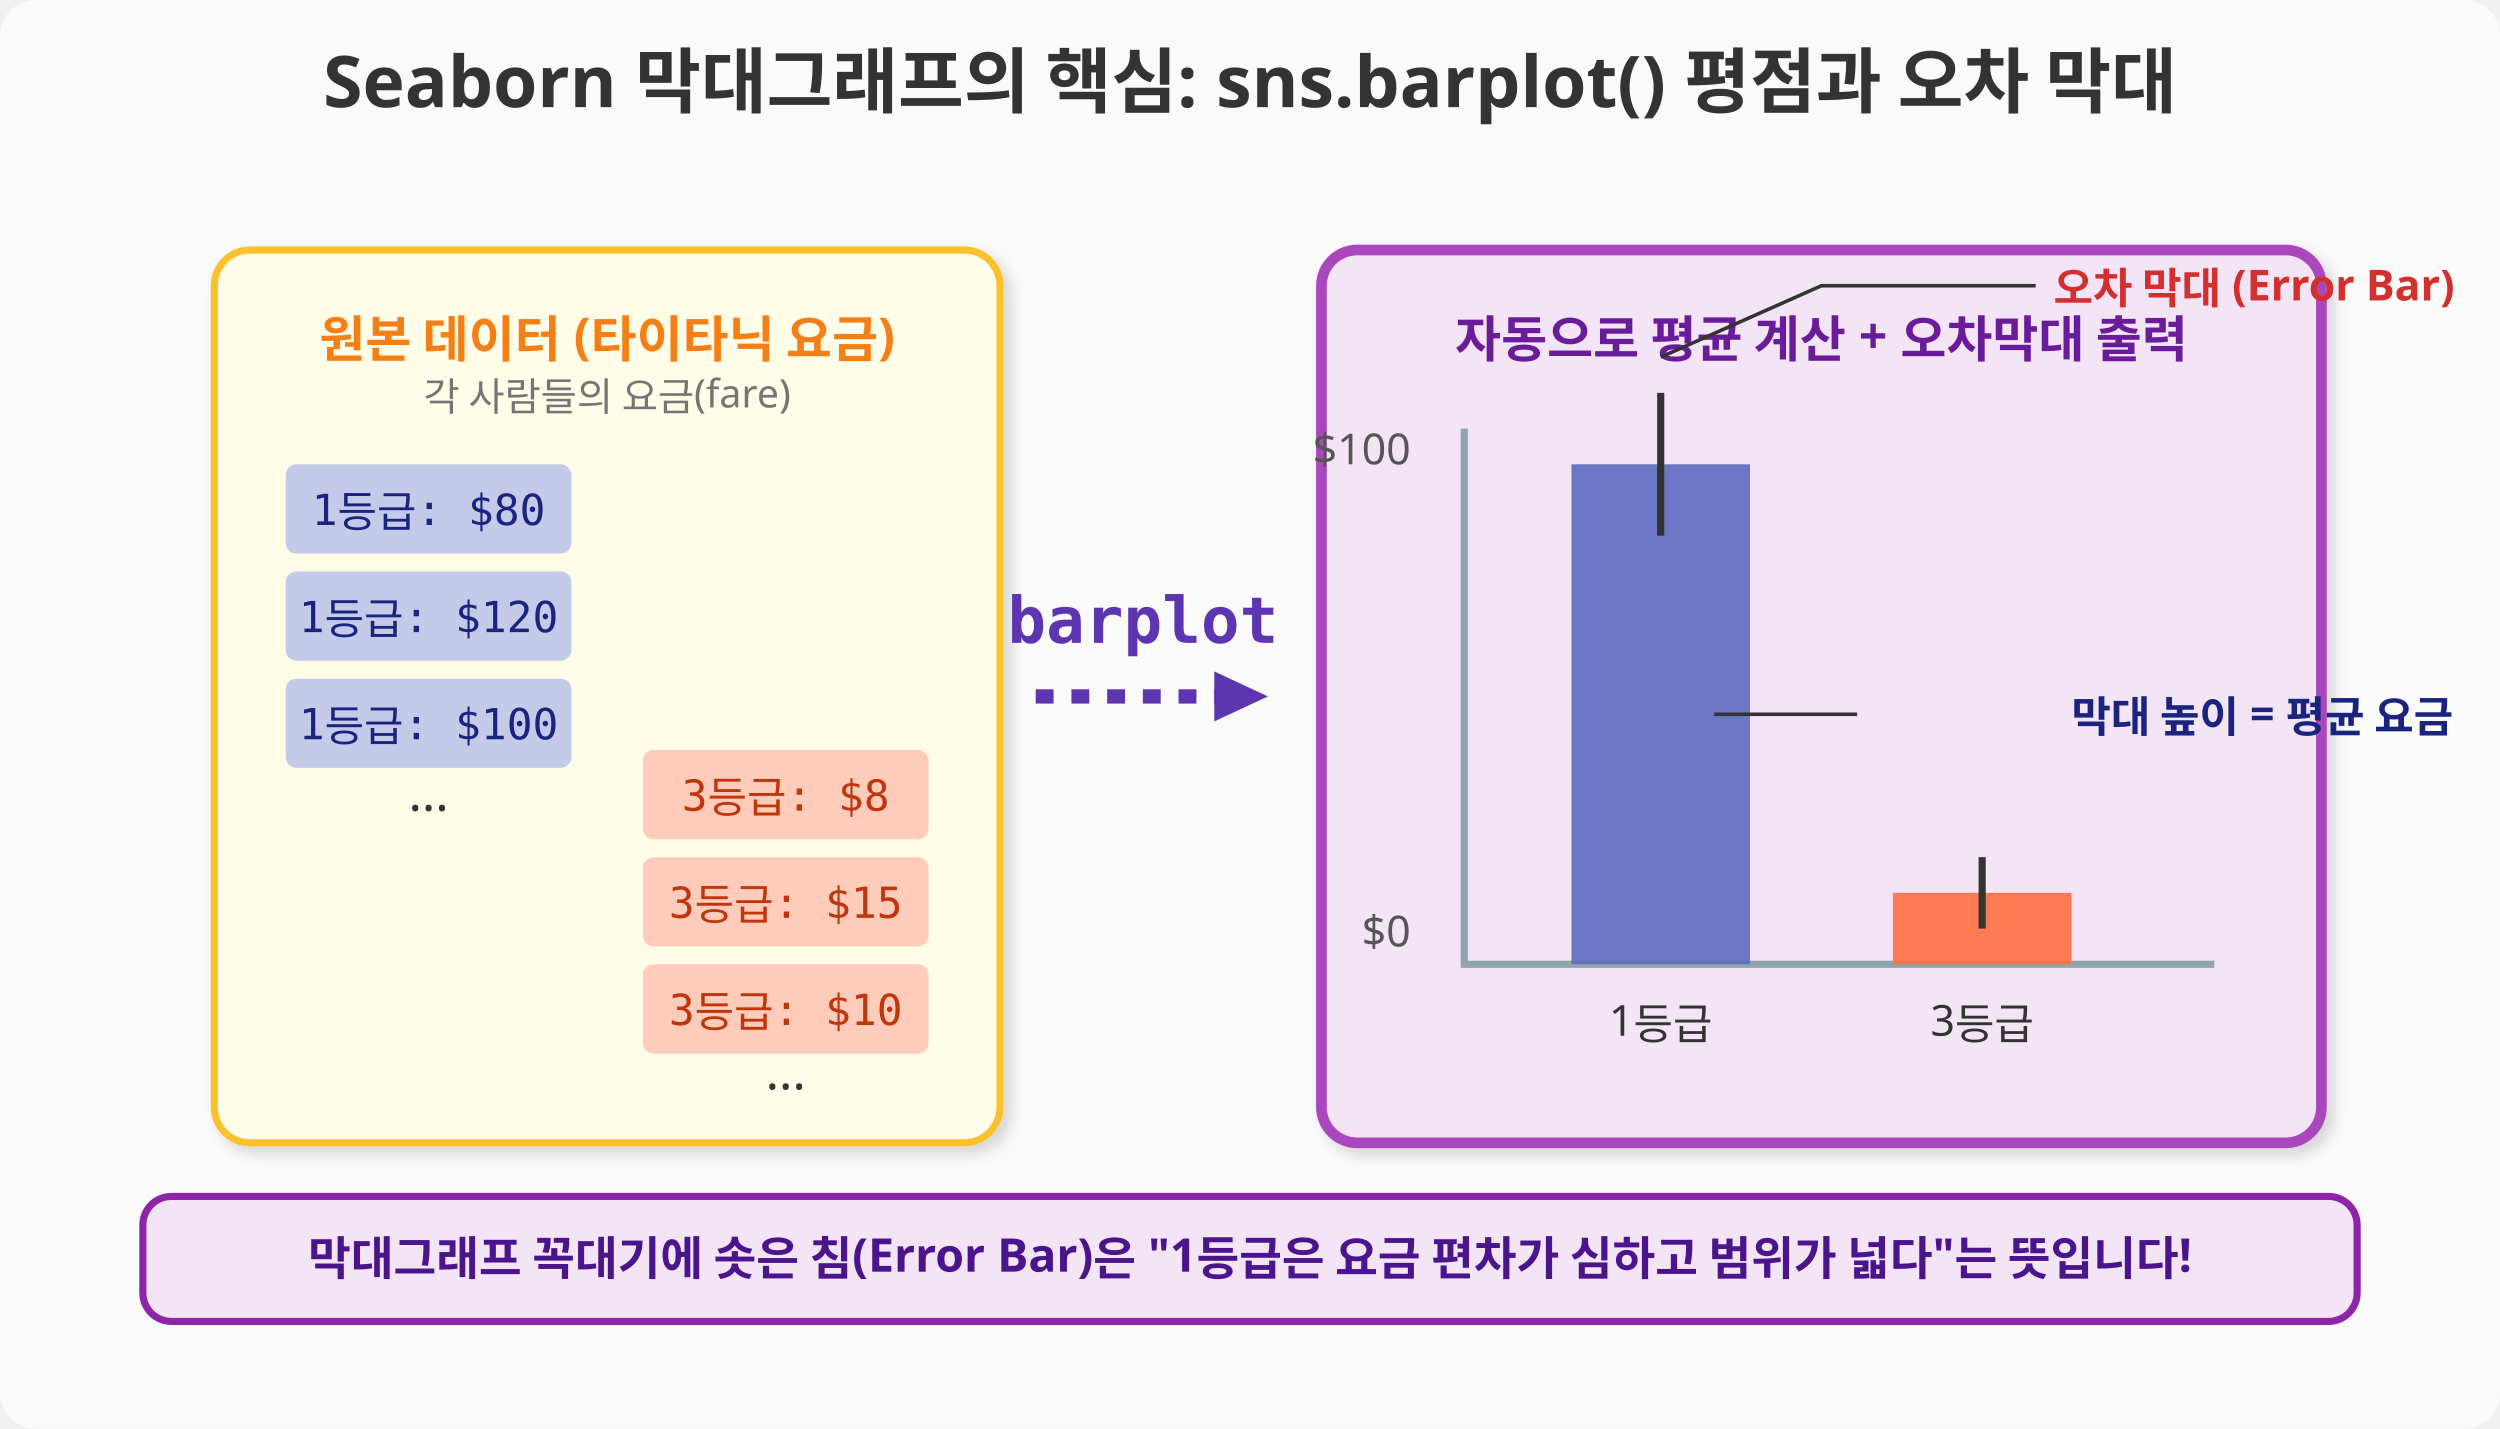
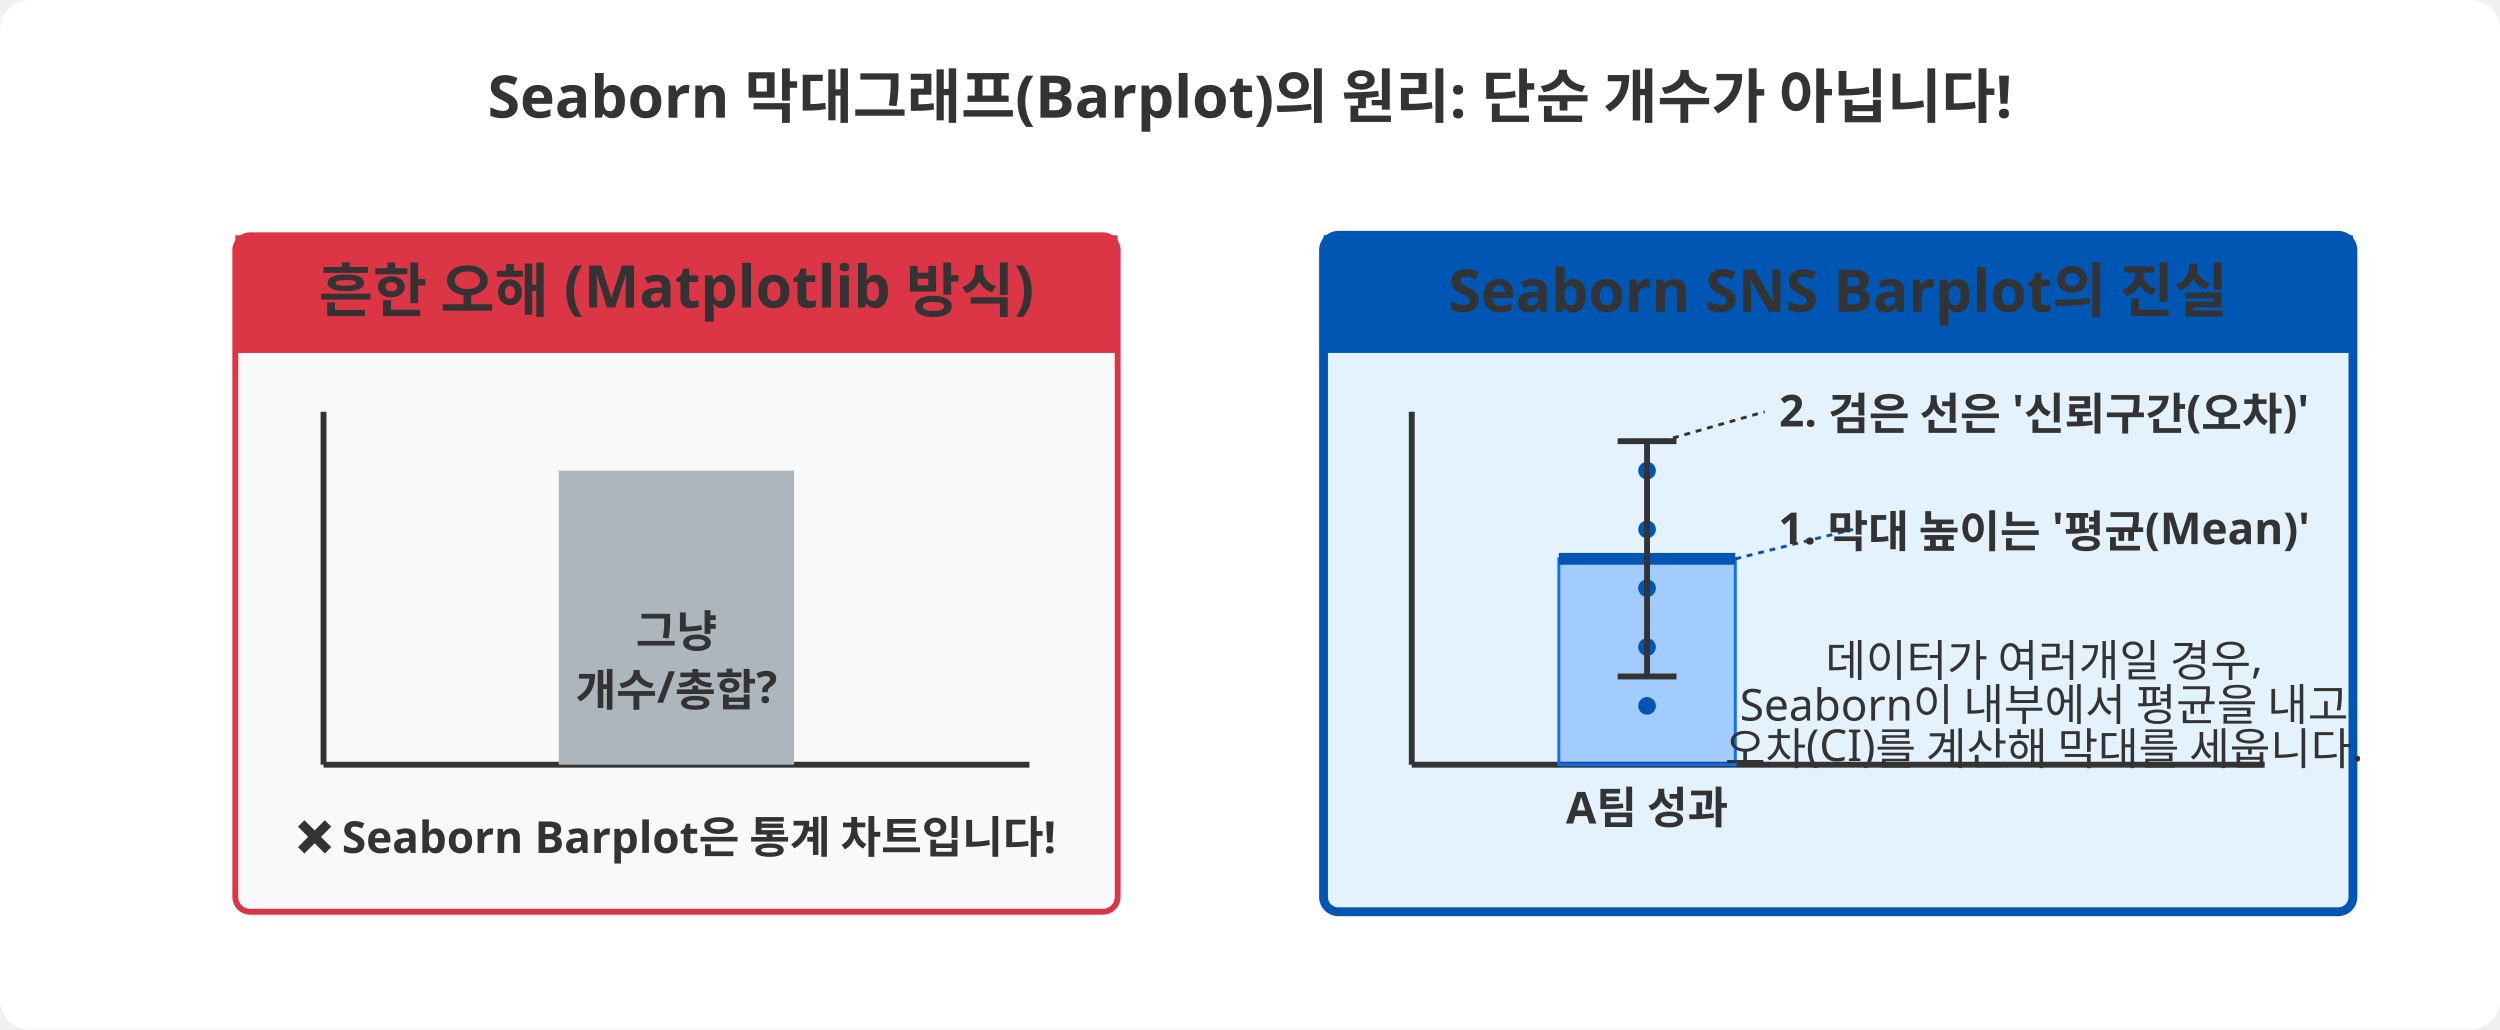
- <svg xmlns="http://www.w3.org/2000/svg" viewBox="0 0 700 400" width="100%" height="100%">
+ <svg xmlns="http://www.w3.org/2000/svg" viewBox="0 0 850 350" width="100%" height="auto">
  <defs>
-     <filter id="shadow" x="-5%" y="-5%" width="120%" height="120%">
-       <feDropShadow dx="2" dy="2" stdDeviation="2" flood-color="#000" flood-opacity="0.15" />
-     </filter>
+     <style>
+       .title { font-family: 'Segoe UI', Tahoma, Geneva, Verdana, sans-serif; font-size: 20px; font-weight: bold; fill: #333; }
+       .text-desc { font-family: 'Segoe UI', Tahoma, Geneva, Verdana, sans-serif; font-size: 15px; fill: #333; }
+     </style>
  </defs>
-   <rect width="700" height="400" fill="#FAFAFA" rx="10" />
-   <text x="350" y="30" font-family="sans-serif" font-size="20" font-weight="bold" fill="#333" text-anchor="middle">Seaborn 막대그래프의 핵심: sns.barplot() 평점과 오차 막대</text>
-   <g transform="translate(60, 70)">
-     <rect x="0" y="0" width="220" height="250" fill="#FFFDE7" rx="10" filter="url(#shadow)" stroke="#FBC02D" stroke-width="2" />
-     <text x="110" y="30" font-family="sans-serif" font-size="14" fill="#F57F17" font-weight="bold" text-anchor="middle">원본 데이터 (타이타닉 요금)</text>
-     <text x="110" y="45" font-family="sans-serif" font-size="11" fill="#757575" text-anchor="middle">각 사람들의 요금(fare)</text>
-     <rect x="20" y="60" width="80" height="25" fill="#C5CAE9" rx="3" />
-     <text x="60" y="77" font-family="monospace" font-size="12" fill="#1A237E" text-anchor="middle">1등급: $80</text>
-     <rect x="20" y="90" width="80" height="25" fill="#C5CAE9" rx="3" />
-     <text x="60" y="107" font-family="monospace" font-size="12" fill="#1A237E" text-anchor="middle">1등급: $120</text>
-     <rect x="20" y="120" width="80" height="25" fill="#C5CAE9" rx="3" />
-     <text x="60" y="137" font-family="monospace" font-size="12" fill="#1A237E" text-anchor="middle">1등급: $100</text>
-     <text x="60" y="157" font-family="sans-serif" font-size="14" fill="#333" text-anchor="middle">...</text>
-     <rect x="120" y="140" width="80" height="25" fill="#FFCCBC" rx="3" />
-     <text x="160" y="157" font-family="monospace" font-size="12" fill="#BF360C" text-anchor="middle">3등급: $8</text>
-     <rect x="120" y="170" width="80" height="25" fill="#FFCCBC" rx="3" />
-     <text x="160" y="187" font-family="monospace" font-size="12" fill="#BF360C" text-anchor="middle">3등급: $15</text>
-     <rect x="120" y="200" width="80" height="25" fill="#FFCCBC" rx="3" />
-     <text x="160" y="217" font-family="monospace" font-size="12" fill="#BF360C" text-anchor="middle">3등급: $10</text>
-     <text x="160" y="235" font-family="sans-serif" font-size="14" fill="#333" text-anchor="middle">...</text>
+   <rect width="850" height="350" fill="#fff" rx="10" ry="10" />
+   <text x="425" y="40" class="title" text-anchor="middle" fill="#0056b3">Seaborn 막대그래프(Barplot)의 원리: 단순 개수가 아닙니다!</text>
+   <g transform="translate(80, 80)">
+     <rect x="0" y="0" width="300" height="230" rx="5" ry="5" fill="#f8f9fa" stroke="#dc3545" stroke-width="2" />
+     <rect x="0" y="0" width="300" height="40" fill="#dc3545" />
+     <text x="150" y="26" class="title" fill="#fff" text-anchor="middle">흔한 오해 (Matplotlib 방식)</text>
+     <line x1="30" y1="180" x2="270" y2="180" stroke="#333" stroke-width="2" />
+     <line x1="30" y1="60" x2="30" y2="180" stroke="#333" stroke-width="2" />
+     <rect x="110" y="80" width="80" height="100" fill="#adb5bd" />
+     <text x="150" y="140" class="text-desc" fill="#fff" font-weight="bold" text-anchor="middle">그냥</text>
+     <text x="150" y="160" class="text-desc" fill="#fff" font-weight="bold" text-anchor="middle">개수/총합?</text>
+     <text x="150" y="210" class="text-desc" fill="#dc3545" font-weight="bold" text-anchor="middle">❌ Seaborn Barplot은 통계 차트입니다!</text>
  </g>
-   <text x="320" y="180" font-family="monospace" font-size="18" fill="#5E35B1" font-weight="bold" text-anchor="middle">barplot</text>
-   <path d="M 290 195 L 350 195" fill="none" stroke="#5E35B1" stroke-width="4" stroke-dasharray="5,5" />
-   <polygon points="340,188 355,195 340,202" fill="#5E35B1" />
-   <g transform="translate(370, 70)">
-     <rect x="0" y="0" width="280" height="250" fill="#F3E5F5" rx="10" filter="url(#shadow)" stroke="#AB47BC" stroke-width="3" />
-     <text x="140" y="30" font-family="sans-serif" font-size="14" fill="#6A1B9A" font-weight="bold" text-anchor="middle">자동으로 평균 계산 + 오차막대 출력</text>
-     <path d="M 40 50 L 40 200 L 250 200" fill="none" stroke="#90A4AE" stroke-width="2" />
-     <text x="25" y="60" font-family="sans-serif" font-size="12" fill="#555" text-anchor="end">$100</text>
-     <text x="25" y="195" font-family="sans-serif" font-size="12" fill="#555" text-anchor="end">$0</text>
-     <rect x="70" y="60" width="50" height="140" fill="#5C6BC0" opacity="0.9" />
-     <path d="M 95 40 L 95 80" fill="none" stroke="#333" stroke-width="2" />
-     <text x="95" y="220" font-family="sans-serif" font-size="12" fill="#333" text-anchor="middle">1등급</text>
-     <rect x="160" y="180" width="50" height="20" fill="#FF7043" opacity="0.9" />
-     <path d="M 185 170 L 185 190" fill="none" stroke="#333" stroke-width="2" />
-     <text x="185" y="220" font-family="sans-serif" font-size="12" fill="#333" text-anchor="middle">3등급</text>
-     <path d="M 95 30 L 140 10 L 200 10" fill="none" stroke="#333" stroke-width="1" />
-     <text x="205" y="15" font-family="sans-serif" font-size="12" fill="#D32F2F" font-weight="bold">오차 막대 (Error Bar)</text>
-     <path d="M 110 130 L 150 130" fill="none" stroke="#333" stroke-width="1" />
-     <text x="210" y="135" font-family="sans-serif" font-size="12" fill="#1A237E" font-weight="bold">막대 높이 = 평균 요금</text>
-   </g>
-   <g transform="translate(350, 350)">
-     <rect x="-310" y="-15" width="620" height="35" fill="#F3E5F5" rx="8" stroke="#8E24AA" stroke-width="2" />
-     <text x="0" y="7" font-family="sans-serif" font-size="13" fill="#4A148C" font-weight="bold" text-anchor="middle">막대그래프 꼭대기에 솟은 침(Error Bar)은 "1등급은 요금 편차가 심하고 범위가 넓다"는 뜻입니다!</text>
+   <g transform="translate(450, 80)">
+     <rect x="0" y="0" width="350" height="230" rx="5" ry="5" fill="#e3f2fd" stroke="#0056b3" stroke-width="3" />
+     <rect x="0" y="0" width="350" height="40" fill="#0056b3" />
+     <text x="175" y="26" class="title" fill="#fff" text-anchor="middle">Seaborn SNS Barplot의 진실</text>
+     <line x1="30" y1="180" x2="320" y2="180" stroke="#333" stroke-width="2" />
+     <line x1="30" y1="60" x2="30" y2="180" stroke="#333" stroke-width="2" />
+     <rect x="80" y="110" width="60" height="70" fill="#0d6efd" fill-opacity="0.3" stroke="#0d6efd" />
+     <circle cx="110" cy="160" r="3" fill="#0056b3" />
+     <circle cx="110" cy="140" r="3" fill="#0056b3" />
+     <circle cx="110" cy="120" r="3" fill="#0056b3" />
+     <circle cx="110" cy="100" r="3" fill="#0056b3" />
+     <circle cx="110" cy="80" r="3" fill="#0056b3" />
+     <path d="M 80 110 L 140 110" fill="none" stroke="#0056b3" stroke-width="4" />
+     <path d="M 110 70 L 110 150" fill="none" stroke="#333" stroke-width="2" />
+     <path d="M 100 70 L 120 70" fill="none" stroke="#333" stroke-width="2" />
+     <path d="M 100 150 L 120 150" fill="none" stroke="#333" stroke-width="2" />
+     <text x="110" y="200" class="text-desc" fill="#333" font-weight="bold" text-anchor="middle">A팀 성과</text>
+     <path d="M 140 110 L 180 100" fill="none" stroke="#0056b3" stroke-dasharray="2,2" />
+     <text x="245" y="105" class="text-desc" fill="#0056b3" font-weight="bold" text-anchor="middle">1. 막대 높이는 '평균(Mean)'</text>
+     <path d="M 115 70 L 150 60" fill="none" stroke="#333" stroke-dasharray="2,2" />
+     <text x="245" y="65" class="text-desc" fill="#333" font-weight="bold" text-anchor="middle">2. 검은 선은 '신뢰구간(오차)'</text>
+     <text x="245" y="150" class="text-desc" fill="#6c757d" font-size="13" text-anchor="middle">데이터가 여러개일 경우,</text>
+     <text x="245" y="165" class="text-desc" fill="#6c757d" font-size="13" text-anchor="middle">Seaborn이 내부에서 평균을 내고</text>
+     <text x="245" y="180" class="text-desc" fill="#6c757d" font-size="13" text-anchor="middle">오차(CI)를 계산해 막대를 세웁니다.</text>
  </g>
</svg>
